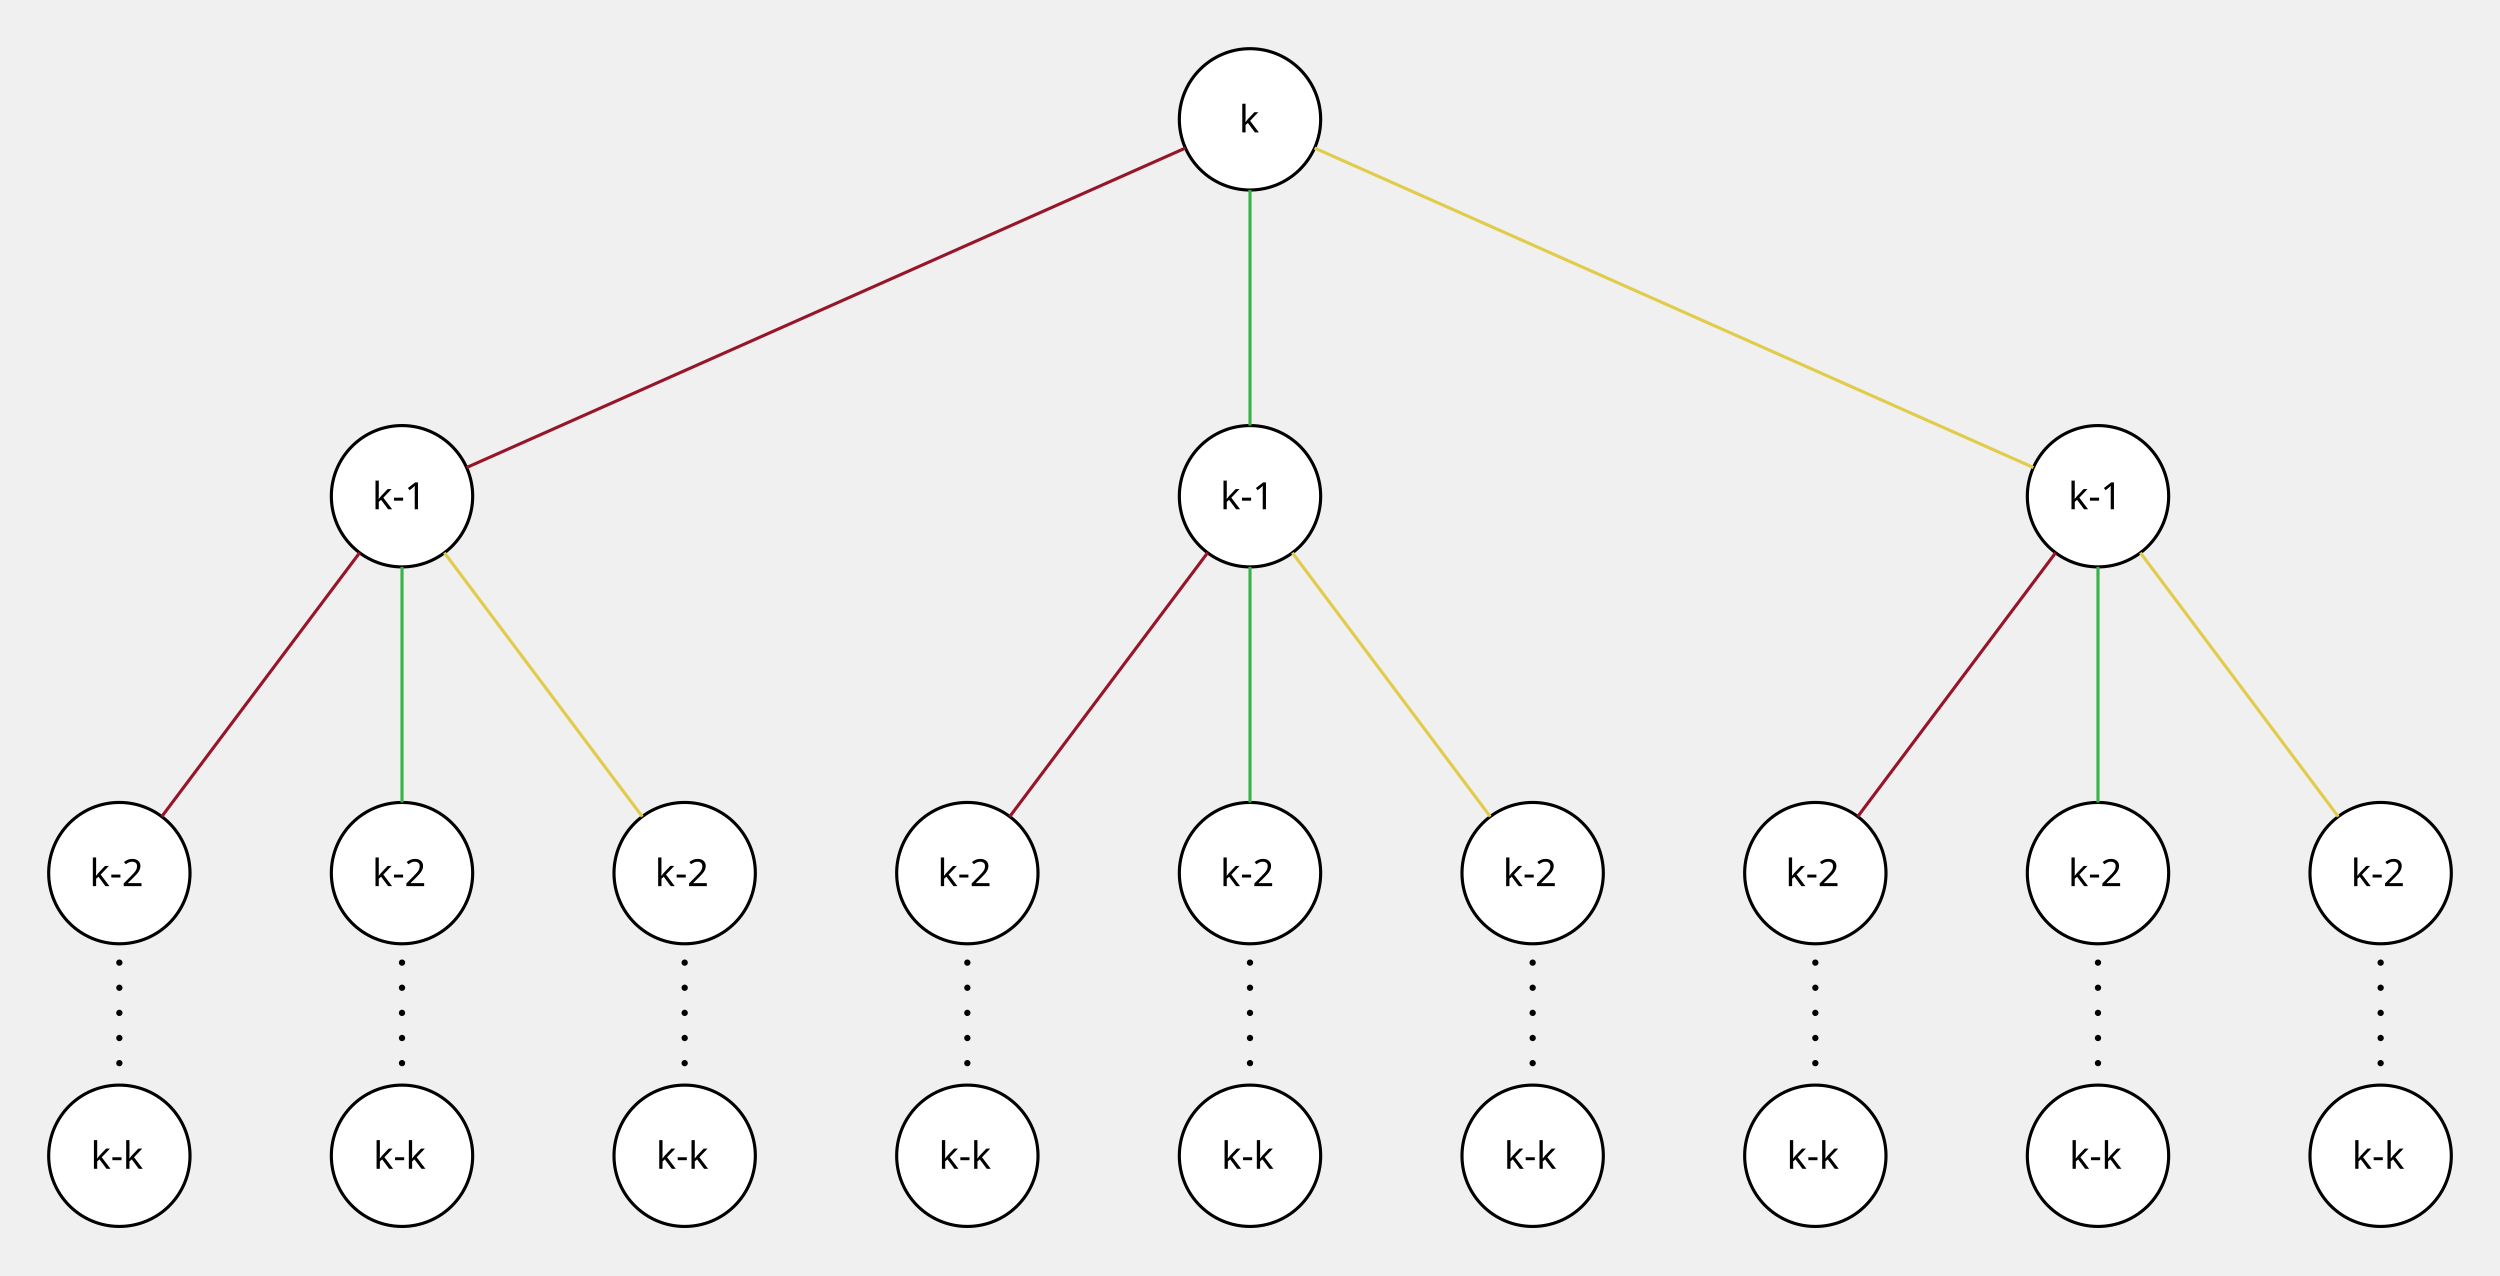
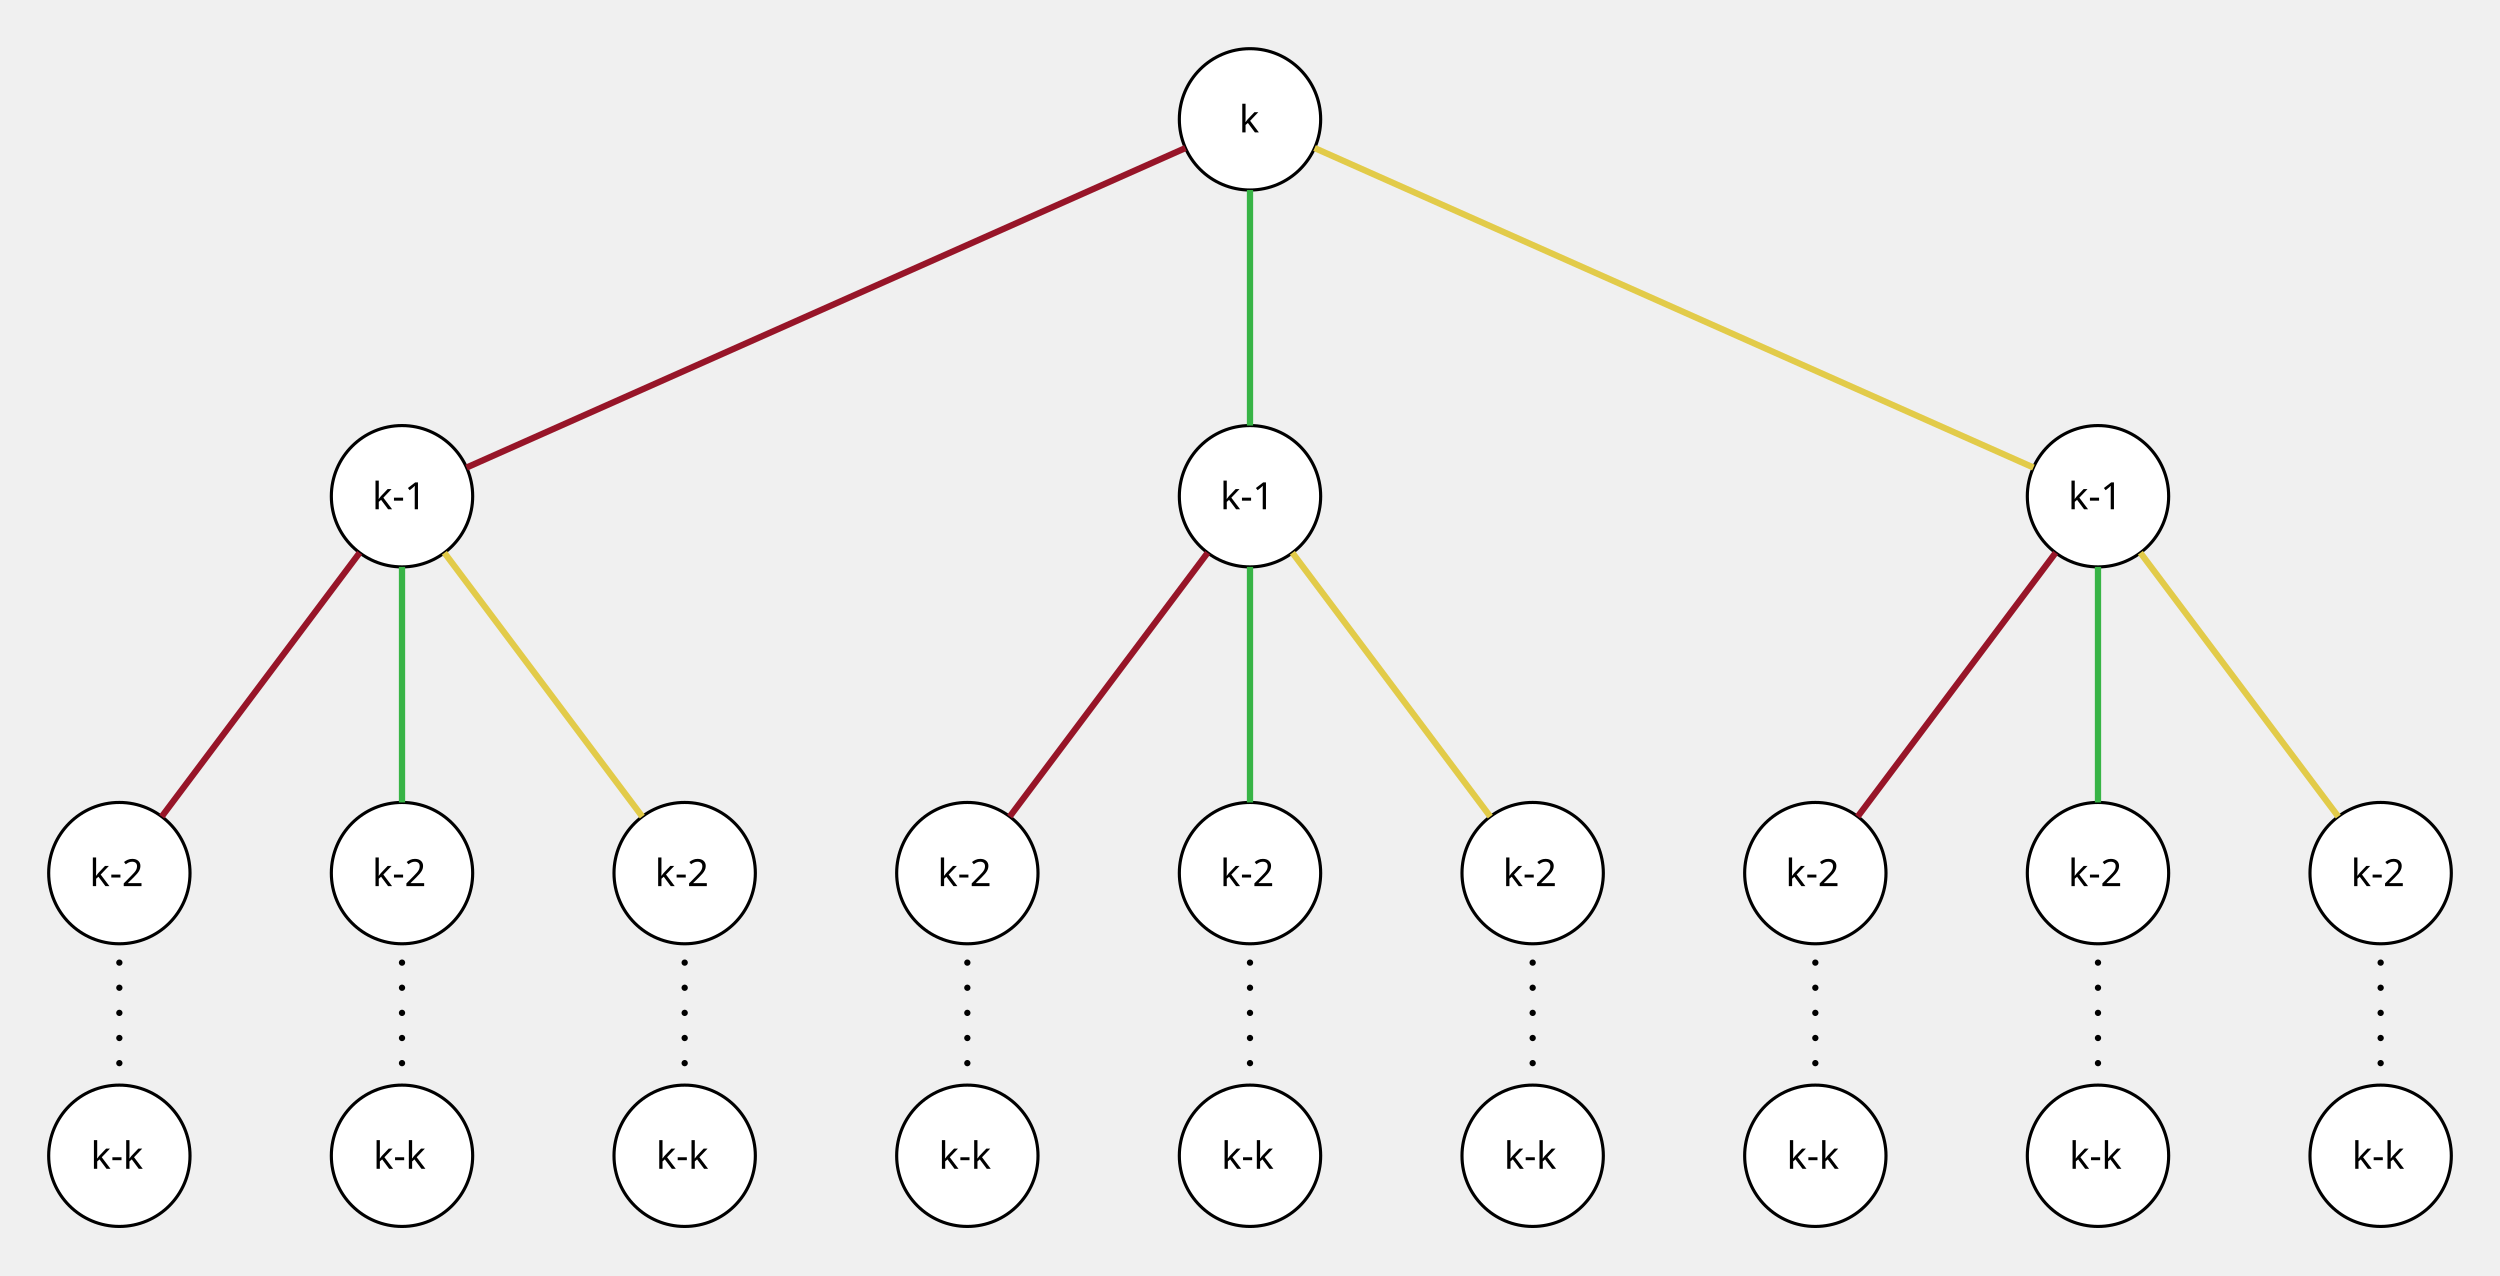
<svg xmlns="http://www.w3.org/2000/svg" fill-opacity="1" color-rendering="auto" color-interpolation="auto" text-rendering="auto" stroke="black" stroke-linecap="square" width="796" stroke-miterlimit="10" shape-rendering="auto" stroke-opacity="1" fill="black" stroke-dasharray="none" font-weight="normal" stroke-width="1" height="406" font-family="'Dialog'" font-style="normal" stroke-linejoin="miter" font-size="12px" stroke-dashoffset="0" image-rendering="auto">
  <defs id="genericDefs" />
  <g>
    <defs id="defs1">
      <clipPath clipPathUnits="userSpaceOnUse" id="clipPath1">
        <path d="M0 0 L796 0 L796 406 L0 406 L0 0 Z" />
      </clipPath>
      <clipPath clipPathUnits="userSpaceOnUse" id="clipPath2">
        <path d="M82 112 L878 112 L878 518 L82 518 L82 112 Z" />
      </clipPath>
    </defs>
    <g fill="white" text-rendering="geometricPrecision" shape-rendering="geometricPrecision" transform="matrix(1,0,0,1,-82,-112)" stroke="white">
      <circle r="22.5" clip-path="url(#clipPath2)" cx="480" cy="150" stroke="none" />
    </g>
    <g text-rendering="geometricPrecision" stroke-miterlimit="1.45" shape-rendering="geometricPrecision" transform="matrix(1,0,0,1,-82,-112)" stroke-linecap="butt">
      <circle fill="none" r="22.5" clip-path="url(#clipPath2)" cx="480" cy="150" />
      <text x="476.525" xml:space="preserve" y="154.154" clip-path="url(#clipPath2)" font-family="sans-serif" stroke="none">k</text>
    </g>
    <g fill="white" text-rendering="geometricPrecision" shape-rendering="geometricPrecision" transform="matrix(1,0,0,1,-82,-112)" stroke="white">
      <circle r="22.5" clip-path="url(#clipPath2)" cx="480" cy="270" stroke="none" />
    </g>
    <g text-rendering="geometricPrecision" stroke-miterlimit="1.45" shape-rendering="geometricPrecision" transform="matrix(1,0,0,1,-82,-112)" stroke-linecap="butt">
      <circle fill="none" r="22.5" clip-path="url(#clipPath2)" cx="480" cy="270" />
      <text x="470.543" xml:space="preserve" y="274.154" clip-path="url(#clipPath2)" font-family="sans-serif" stroke="none">k-1</text>
    </g>
    <g fill="white" text-rendering="geometricPrecision" shape-rendering="geometricPrecision" transform="matrix(1,0,0,1,-82,-112)" stroke="white">
      <circle r="22.5" clip-path="url(#clipPath2)" cx="210" cy="270" stroke="none" />
    </g>
    <g text-rendering="geometricPrecision" stroke-miterlimit="1.45" shape-rendering="geometricPrecision" transform="matrix(1,0,0,1,-82,-112)" stroke-linecap="butt">
      <circle fill="none" r="22.5" clip-path="url(#clipPath2)" cx="210" cy="270" />
      <text x="200.543" xml:space="preserve" y="274.154" clip-path="url(#clipPath2)" font-family="sans-serif" stroke="none">k-1</text>
    </g>
    <g fill="white" text-rendering="geometricPrecision" shape-rendering="geometricPrecision" transform="matrix(1,0,0,1,-82,-112)" stroke="white">
      <circle r="22.5" clip-path="url(#clipPath2)" cx="750" cy="270" stroke="none" />
    </g>
    <g text-rendering="geometricPrecision" stroke-miterlimit="1.45" shape-rendering="geometricPrecision" transform="matrix(1,0,0,1,-82,-112)" stroke-linecap="butt">
      <circle fill="none" r="22.5" clip-path="url(#clipPath2)" cx="750" cy="270" />
      <text x="740.543" xml:space="preserve" y="274.154" clip-path="url(#clipPath2)" font-family="sans-serif" stroke="none">k-1</text>
    </g>
    <g fill="white" text-rendering="geometricPrecision" shape-rendering="geometricPrecision" transform="matrix(1,0,0,1,-82,-112)" stroke="white">
      <circle r="22.5" clip-path="url(#clipPath2)" cx="210" cy="390" stroke="none" />
    </g>
    <g text-rendering="geometricPrecision" stroke-miterlimit="1.45" shape-rendering="geometricPrecision" transform="matrix(1,0,0,1,-82,-112)" stroke-linecap="butt">
      <circle fill="none" r="22.5" clip-path="url(#clipPath2)" cx="210" cy="390" />
      <text x="200.543" xml:space="preserve" y="394.154" clip-path="url(#clipPath2)" font-family="sans-serif" stroke="none">k-2</text>
    </g>
    <g fill="white" text-rendering="geometricPrecision" shape-rendering="geometricPrecision" transform="matrix(1,0,0,1,-82,-112)" stroke="white">
      <circle r="22.5" clip-path="url(#clipPath2)" cx="120" cy="390" stroke="none" />
    </g>
    <g text-rendering="geometricPrecision" stroke-miterlimit="1.45" shape-rendering="geometricPrecision" transform="matrix(1,0,0,1,-82,-112)" stroke-linecap="butt">
      <circle fill="none" r="22.5" clip-path="url(#clipPath2)" cx="120" cy="390" />
      <text x="110.543" xml:space="preserve" y="394.154" clip-path="url(#clipPath2)" font-family="sans-serif" stroke="none">k-2</text>
    </g>
    <g fill="white" text-rendering="geometricPrecision" shape-rendering="geometricPrecision" transform="matrix(1,0,0,1,-82,-112)" stroke="white">
      <circle r="22.5" clip-path="url(#clipPath2)" cx="300" cy="390" stroke="none" />
    </g>
    <g text-rendering="geometricPrecision" stroke-miterlimit="1.45" shape-rendering="geometricPrecision" transform="matrix(1,0,0,1,-82,-112)" stroke-linecap="butt">
      <circle fill="none" r="22.5" clip-path="url(#clipPath2)" cx="300" cy="390" />
      <text x="290.543" xml:space="preserve" y="394.154" clip-path="url(#clipPath2)" font-family="sans-serif" stroke="none">k-2</text>
    </g>
    <g fill="white" text-rendering="geometricPrecision" shape-rendering="geometricPrecision" transform="matrix(1,0,0,1,-82,-112)" stroke="white">
      <circle r="22.5" clip-path="url(#clipPath2)" cx="480" cy="390" stroke="none" />
    </g>
    <g text-rendering="geometricPrecision" stroke-miterlimit="1.45" shape-rendering="geometricPrecision" transform="matrix(1,0,0,1,-82,-112)" stroke-linecap="butt">
      <circle fill="none" r="22.5" clip-path="url(#clipPath2)" cx="480" cy="390" />
      <text x="470.543" xml:space="preserve" y="394.154" clip-path="url(#clipPath2)" font-family="sans-serif" stroke="none">k-2</text>
    </g>
    <g fill="white" text-rendering="geometricPrecision" shape-rendering="geometricPrecision" transform="matrix(1,0,0,1,-82,-112)" stroke="white">
      <circle r="22.5" clip-path="url(#clipPath2)" cx="390" cy="390" stroke="none" />
    </g>
    <g text-rendering="geometricPrecision" stroke-miterlimit="1.45" shape-rendering="geometricPrecision" transform="matrix(1,0,0,1,-82,-112)" stroke-linecap="butt">
      <circle fill="none" r="22.5" clip-path="url(#clipPath2)" cx="390" cy="390" />
      <text x="380.543" xml:space="preserve" y="394.154" clip-path="url(#clipPath2)" font-family="sans-serif" stroke="none">k-2</text>
    </g>
    <g fill="white" text-rendering="geometricPrecision" shape-rendering="geometricPrecision" transform="matrix(1,0,0,1,-82,-112)" stroke="white">
      <circle r="22.5" clip-path="url(#clipPath2)" cx="570" cy="390" stroke="none" />
    </g>
    <g text-rendering="geometricPrecision" stroke-miterlimit="1.45" shape-rendering="geometricPrecision" transform="matrix(1,0,0,1,-82,-112)" stroke-linecap="butt">
      <circle fill="none" r="22.5" clip-path="url(#clipPath2)" cx="570" cy="390" />
      <text x="560.543" xml:space="preserve" y="394.154" clip-path="url(#clipPath2)" font-family="sans-serif" stroke="none">k-2</text>
    </g>
    <g fill="white" text-rendering="geometricPrecision" shape-rendering="geometricPrecision" transform="matrix(1,0,0,1,-82,-112)" stroke="white">
      <circle r="22.5" clip-path="url(#clipPath2)" cx="750" cy="390" stroke="none" />
    </g>
    <g text-rendering="geometricPrecision" stroke-miterlimit="1.45" shape-rendering="geometricPrecision" transform="matrix(1,0,0,1,-82,-112)" stroke-linecap="butt">
      <circle fill="none" r="22.5" clip-path="url(#clipPath2)" cx="750" cy="390" />
      <text x="740.543" xml:space="preserve" y="394.154" clip-path="url(#clipPath2)" font-family="sans-serif" stroke="none">k-2</text>
    </g>
    <g fill="white" text-rendering="geometricPrecision" shape-rendering="geometricPrecision" transform="matrix(1,0,0,1,-82,-112)" stroke="white">
      <circle r="22.5" clip-path="url(#clipPath2)" cx="660" cy="390" stroke="none" />
    </g>
    <g text-rendering="geometricPrecision" stroke-miterlimit="1.45" shape-rendering="geometricPrecision" transform="matrix(1,0,0,1,-82,-112)" stroke-linecap="butt">
      <circle fill="none" r="22.5" clip-path="url(#clipPath2)" cx="660" cy="390" />
      <text x="650.543" xml:space="preserve" y="394.154" clip-path="url(#clipPath2)" font-family="sans-serif" stroke="none">k-2</text>
    </g>
    <g fill="white" text-rendering="geometricPrecision" shape-rendering="geometricPrecision" transform="matrix(1,0,0,1,-82,-112)" stroke="white">
      <circle r="22.5" clip-path="url(#clipPath2)" cx="840" cy="390" stroke="none" />
    </g>
    <g text-rendering="geometricPrecision" stroke-miterlimit="1.45" shape-rendering="geometricPrecision" transform="matrix(1,0,0,1,-82,-112)" stroke-linecap="butt">
      <circle fill="none" r="22.5" clip-path="url(#clipPath2)" cx="840" cy="390" />
      <text x="830.543" xml:space="preserve" y="394.154" clip-path="url(#clipPath2)" font-family="sans-serif" stroke="none">k-2</text>
    </g>
    <g fill="white" text-rendering="geometricPrecision" shape-rendering="geometricPrecision" transform="matrix(1,0,0,1,-82,-112)" stroke="white">
      <circle r="22.5" clip-path="url(#clipPath2)" cx="210" cy="480" stroke="none" />
    </g>
    <g text-rendering="geometricPrecision" stroke-miterlimit="1.45" shape-rendering="geometricPrecision" transform="matrix(1,0,0,1,-82,-112)" stroke-linecap="butt">
      <circle fill="none" r="22.5" clip-path="url(#clipPath2)" cx="210" cy="480" />
      <text x="200.886" xml:space="preserve" y="484.154" clip-path="url(#clipPath2)" font-family="sans-serif" stroke="none">k-k</text>
    </g>
    <g fill="white" text-rendering="geometricPrecision" shape-rendering="geometricPrecision" transform="matrix(1,0,0,1,-82,-112)" stroke="white">
      <circle r="22.5" clip-path="url(#clipPath2)" cx="120" cy="480" stroke="none" />
    </g>
    <g text-rendering="geometricPrecision" stroke-miterlimit="1.45" shape-rendering="geometricPrecision" transform="matrix(1,0,0,1,-82,-112)" stroke-linecap="butt">
      <circle fill="none" r="22.5" clip-path="url(#clipPath2)" cx="120" cy="480" />
      <text x="110.886" xml:space="preserve" y="484.154" clip-path="url(#clipPath2)" font-family="sans-serif" stroke="none">k-k</text>
    </g>
    <g fill="white" text-rendering="geometricPrecision" shape-rendering="geometricPrecision" transform="matrix(1,0,0,1,-82,-112)" stroke="white">
      <circle r="22.5" clip-path="url(#clipPath2)" cx="300" cy="480" stroke="none" />
    </g>
    <g text-rendering="geometricPrecision" stroke-miterlimit="1.45" shape-rendering="geometricPrecision" transform="matrix(1,0,0,1,-82,-112)" stroke-linecap="butt">
      <circle fill="none" r="22.5" clip-path="url(#clipPath2)" cx="300" cy="480" />
      <text x="290.886" xml:space="preserve" y="484.154" clip-path="url(#clipPath2)" font-family="sans-serif" stroke="none">k-k</text>
    </g>
    <g fill="white" text-rendering="geometricPrecision" shape-rendering="geometricPrecision" transform="matrix(1,0,0,1,-82,-112)" stroke="white">
      <circle r="22.5" clip-path="url(#clipPath2)" cx="480" cy="480" stroke="none" />
    </g>
    <g text-rendering="geometricPrecision" stroke-miterlimit="1.45" shape-rendering="geometricPrecision" transform="matrix(1,0,0,1,-82,-112)" stroke-linecap="butt">
      <circle fill="none" r="22.5" clip-path="url(#clipPath2)" cx="480" cy="480" />
      <text x="470.886" xml:space="preserve" y="484.154" clip-path="url(#clipPath2)" font-family="sans-serif" stroke="none">k-k</text>
    </g>
    <g fill="white" text-rendering="geometricPrecision" shape-rendering="geometricPrecision" transform="matrix(1,0,0,1,-82,-112)" stroke="white">
      <circle r="22.5" clip-path="url(#clipPath2)" cx="390" cy="480" stroke="none" />
    </g>
    <g text-rendering="geometricPrecision" stroke-miterlimit="1.45" shape-rendering="geometricPrecision" transform="matrix(1,0,0,1,-82,-112)" stroke-linecap="butt">
      <circle fill="none" r="22.5" clip-path="url(#clipPath2)" cx="390" cy="480" />
      <text x="380.886" xml:space="preserve" y="484.154" clip-path="url(#clipPath2)" font-family="sans-serif" stroke="none">k-k</text>
    </g>
    <g fill="white" text-rendering="geometricPrecision" shape-rendering="geometricPrecision" transform="matrix(1,0,0,1,-82,-112)" stroke="white">
      <circle r="22.5" clip-path="url(#clipPath2)" cx="570" cy="480" stroke="none" />
    </g>
    <g text-rendering="geometricPrecision" stroke-miterlimit="1.45" shape-rendering="geometricPrecision" transform="matrix(1,0,0,1,-82,-112)" stroke-linecap="butt">
      <circle fill="none" r="22.5" clip-path="url(#clipPath2)" cx="570" cy="480" />
      <text x="560.886" xml:space="preserve" y="484.154" clip-path="url(#clipPath2)" font-family="sans-serif" stroke="none">k-k</text>
    </g>
    <g fill="white" text-rendering="geometricPrecision" shape-rendering="geometricPrecision" transform="matrix(1,0,0,1,-82,-112)" stroke="white">
      <circle r="22.5" clip-path="url(#clipPath2)" cx="750" cy="480" stroke="none" />
    </g>
    <g text-rendering="geometricPrecision" stroke-miterlimit="1.45" shape-rendering="geometricPrecision" transform="matrix(1,0,0,1,-82,-112)" stroke-linecap="butt">
      <circle fill="none" r="22.5" clip-path="url(#clipPath2)" cx="750" cy="480" />
      <text x="740.886" xml:space="preserve" y="484.154" clip-path="url(#clipPath2)" font-family="sans-serif" stroke="none">k-k</text>
    </g>
    <g fill="white" text-rendering="geometricPrecision" shape-rendering="geometricPrecision" transform="matrix(1,0,0,1,-82,-112)" stroke="white">
      <circle r="22.5" clip-path="url(#clipPath2)" cx="660" cy="480" stroke="none" />
    </g>
    <g text-rendering="geometricPrecision" stroke-miterlimit="1.45" shape-rendering="geometricPrecision" transform="matrix(1,0,0,1,-82,-112)" stroke-linecap="butt">
      <circle fill="none" r="22.5" clip-path="url(#clipPath2)" cx="660" cy="480" />
      <text x="650.886" xml:space="preserve" y="484.154" clip-path="url(#clipPath2)" font-family="sans-serif" stroke="none">k-k</text>
    </g>
    <g fill="white" text-rendering="geometricPrecision" shape-rendering="geometricPrecision" transform="matrix(1,0,0,1,-82,-112)" stroke="white">
      <circle r="22.5" clip-path="url(#clipPath2)" cx="840" cy="480" stroke="none" />
    </g>
    <g text-rendering="geometricPrecision" stroke-miterlimit="1.45" shape-rendering="geometricPrecision" transform="matrix(1,0,0,1,-82,-112)" stroke-linecap="butt">
      <circle fill="none" r="22.5" clip-path="url(#clipPath2)" cx="840" cy="480" />
      <text x="830.886" xml:space="preserve" y="484.154" clip-path="url(#clipPath2)" font-family="sans-serif" stroke="none">k-k</text>
-       <path fill="none" d="M480 172.5 L480 247.5" clip-path="url(#clipPath2)" stroke="rgb(56,180,70)" />
-       <path fill="none" d="M459.439 159.138 L230.561 260.862" clip-path="url(#clipPath2)" stroke="rgb(151,21,40)" />
-       <path fill="none" d="M500.561 159.138 L729.439 260.862" clip-path="url(#clipPath2)" stroke="rgb(226,203,73)" />
-       <path fill="none" d="M210 292.5 L210 367.5" clip-path="url(#clipPath2)" stroke="rgb(56,180,70)" />
-       <path fill="none" d="M196.5 288 L133.5 372" clip-path="url(#clipPath2)" stroke="rgb(151,21,40)" />
-       <path fill="none" d="M223.5 288 L286.5 372" clip-path="url(#clipPath2)" stroke="rgb(226,203,73)" />
-       <path fill="none" d="M480 292.5 L480 367.5" clip-path="url(#clipPath2)" stroke="rgb(56,180,70)" />
-       <path fill="none" d="M466.5 288 L403.5 372" clip-path="url(#clipPath2)" stroke="rgb(151,21,40)" />
-       <path fill="none" d="M493.5 288 L556.5 372" clip-path="url(#clipPath2)" stroke="rgb(226,203,73)" />
-       <path fill="none" d="M750 292.5 L750 367.5" clip-path="url(#clipPath2)" stroke="rgb(56,180,70)" />
-       <path fill="none" d="M736.5 288 L673.5 372" clip-path="url(#clipPath2)" stroke="rgb(151,21,40)" />
-       <path fill="none" d="M763.5 288 L826.5 372" clip-path="url(#clipPath2)" stroke="rgb(226,203,73)" />
+       <path fill="none" d="M480 172.5 L480 247.5" stroke-width="2" clip-path="url(#clipPath2)" stroke="rgb(56,180,70)" />
+       <path fill="none" d="M459.439 159.138 L230.561 260.862" stroke-width="2" clip-path="url(#clipPath2)" stroke="rgb(151,21,40)" />
+       <path fill="none" d="M500.561 159.138 L729.439 260.862" stroke-width="2" clip-path="url(#clipPath2)" stroke="rgb(226,203,73)" />
+       <path fill="none" d="M210 292.5 L210 367.5" stroke-width="2" clip-path="url(#clipPath2)" stroke="rgb(56,180,70)" />
+       <path fill="none" d="M196.5 288 L133.5 372" stroke-width="2" clip-path="url(#clipPath2)" stroke="rgb(151,21,40)" />
+       <path fill="none" d="M223.5 288 L286.5 372" stroke-width="2" clip-path="url(#clipPath2)" stroke="rgb(226,203,73)" />
+       <path fill="none" d="M480 292.5 L480 367.5" stroke-width="2" clip-path="url(#clipPath2)" stroke="rgb(56,180,70)" />
+       <path fill="none" d="M466.5 288 L403.5 372" stroke-width="2" clip-path="url(#clipPath2)" stroke="rgb(151,21,40)" />
+       <path fill="none" d="M493.5 288 L556.5 372" stroke-width="2" clip-path="url(#clipPath2)" stroke="rgb(226,203,73)" />
+       <path fill="none" d="M750 292.5 L750 367.5" stroke-width="2" clip-path="url(#clipPath2)" stroke="rgb(56,180,70)" />
+       <path fill="none" d="M736.5 288 L673.5 372" stroke-width="2" clip-path="url(#clipPath2)" stroke="rgb(151,21,40)" />
+       <path fill="none" d="M763.5 288 L826.5 372" stroke-width="2" clip-path="url(#clipPath2)" stroke="rgb(226,203,73)" />
    </g>
    <g stroke-linecap="round" transform="matrix(1,0,0,1,-82,-112)" stroke-dashoffset="2" text-rendering="geometricPrecision" shape-rendering="geometricPrecision" stroke-dasharray="0,8" stroke-width="2" stroke-miterlimit="1.45">
      <path fill="none" d="M210 412.5 L210 457.5" clip-path="url(#clipPath2)" />
      <path fill="none" d="M120 412.5 L120 457.5" clip-path="url(#clipPath2)" />
      <path fill="none" d="M300 412.5 L300 457.5" clip-path="url(#clipPath2)" />
      <path fill="none" d="M480 412.5 L480 457.5" clip-path="url(#clipPath2)" />
      <path fill="none" d="M390 412.5 L390 457.5" clip-path="url(#clipPath2)" />
      <path fill="none" d="M570 412.5 L570 457.5" clip-path="url(#clipPath2)" />
      <path fill="none" d="M750 412.5 L750 457.5" clip-path="url(#clipPath2)" />
      <path fill="none" d="M660 412.5 L660 457.5" clip-path="url(#clipPath2)" />
      <path fill="none" d="M840 412.5 L840 457.5" clip-path="url(#clipPath2)" />
    </g>
  </g>
</svg>
